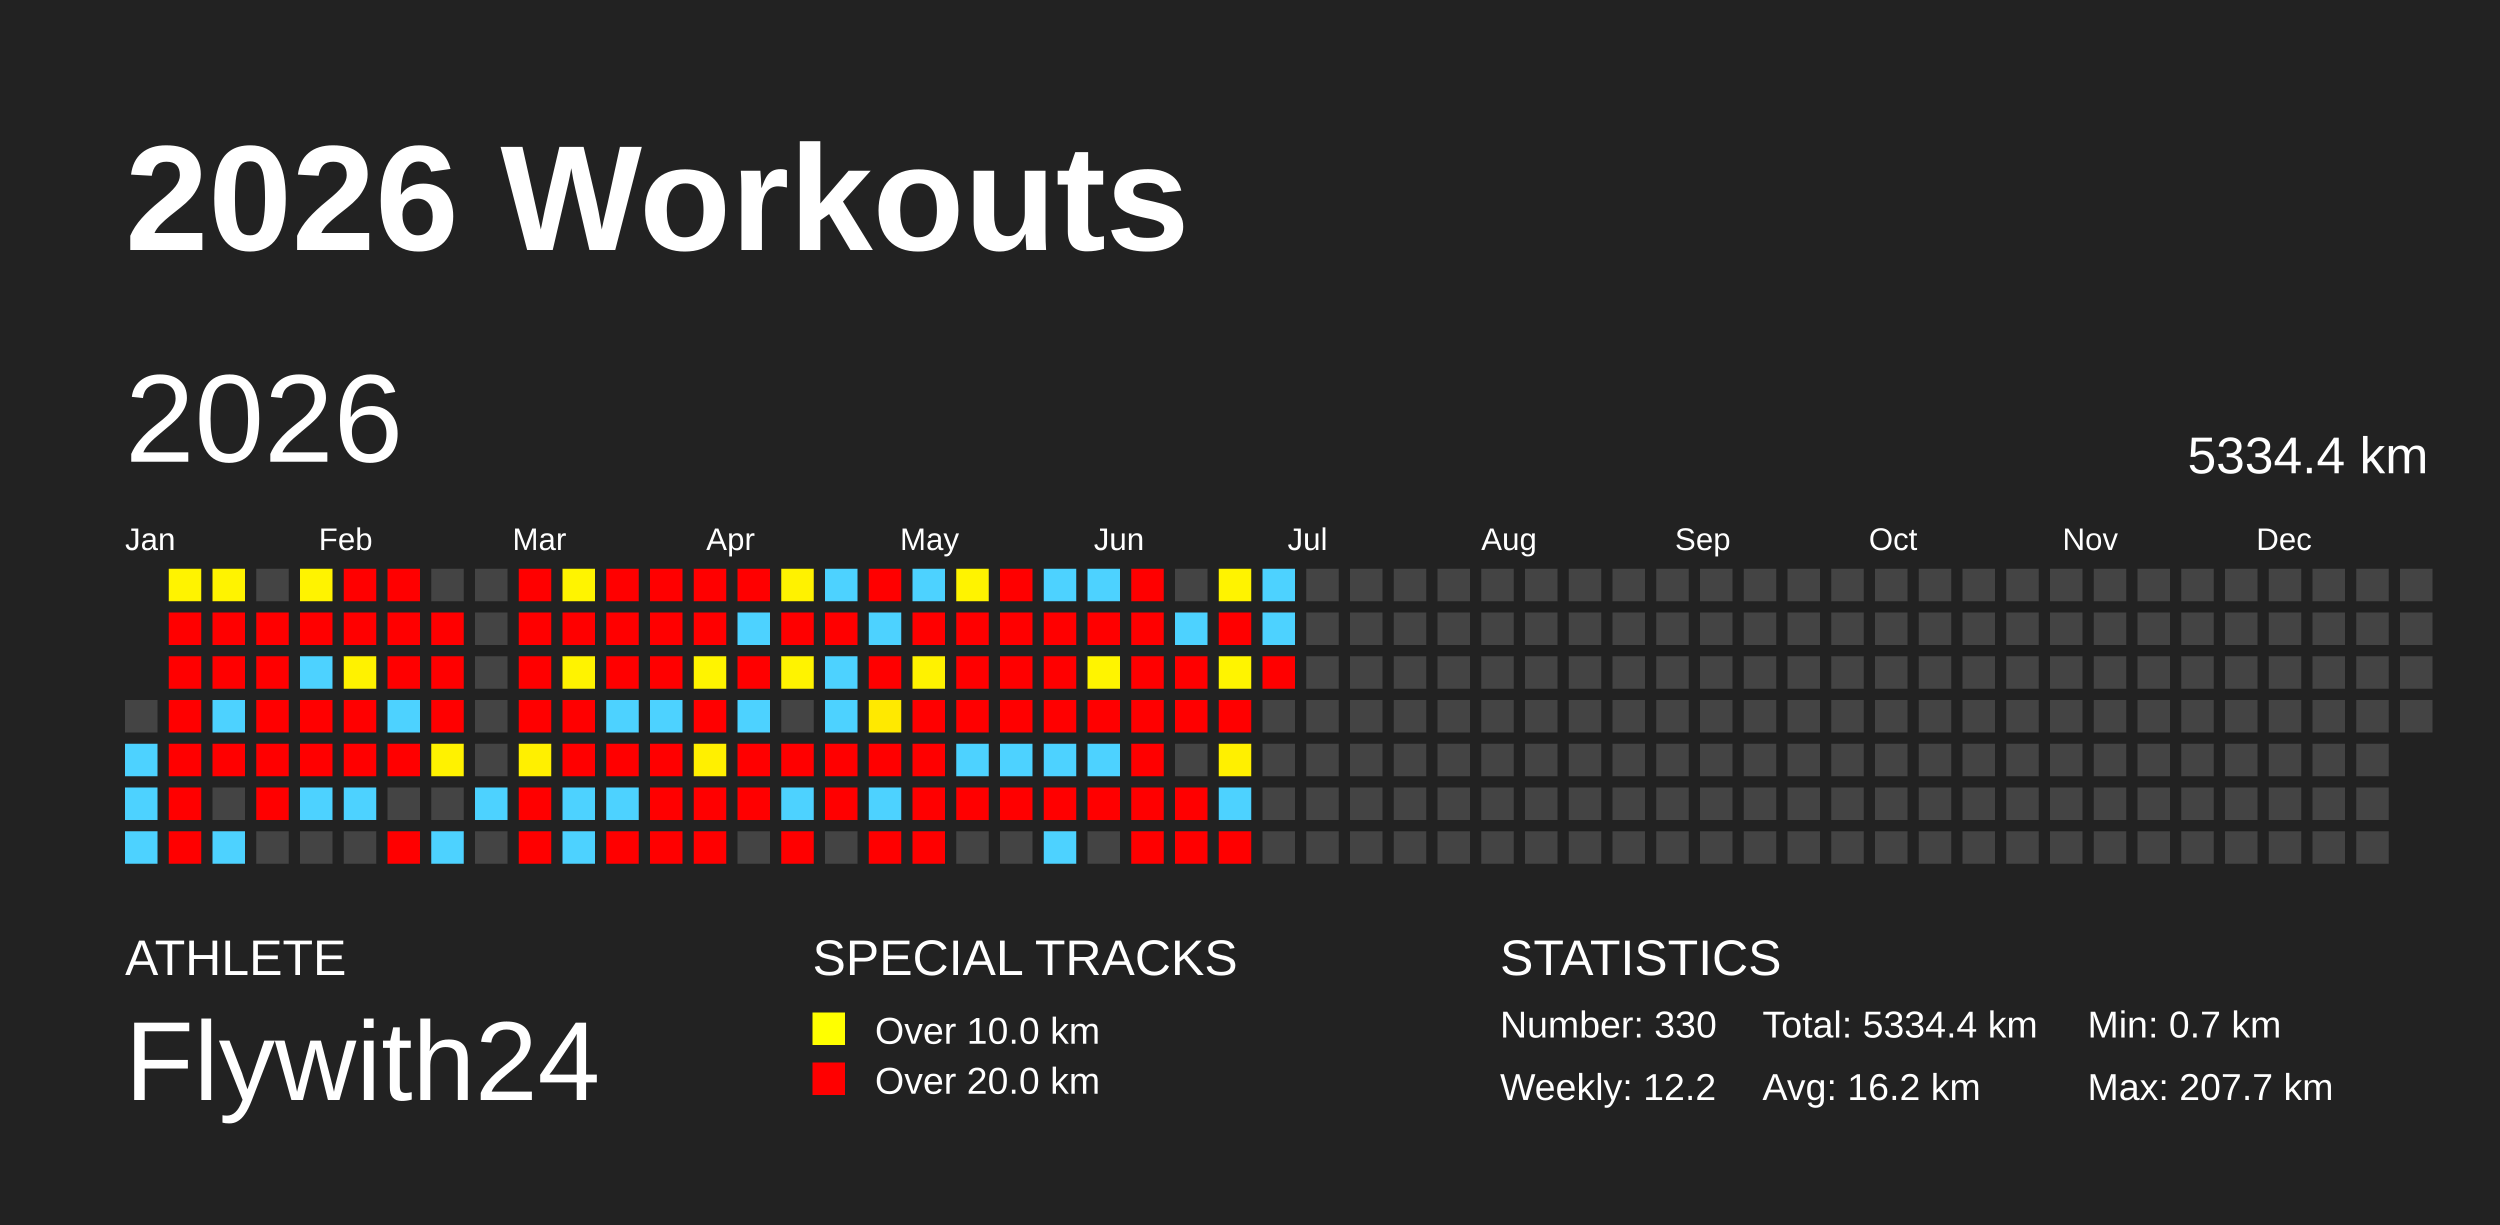
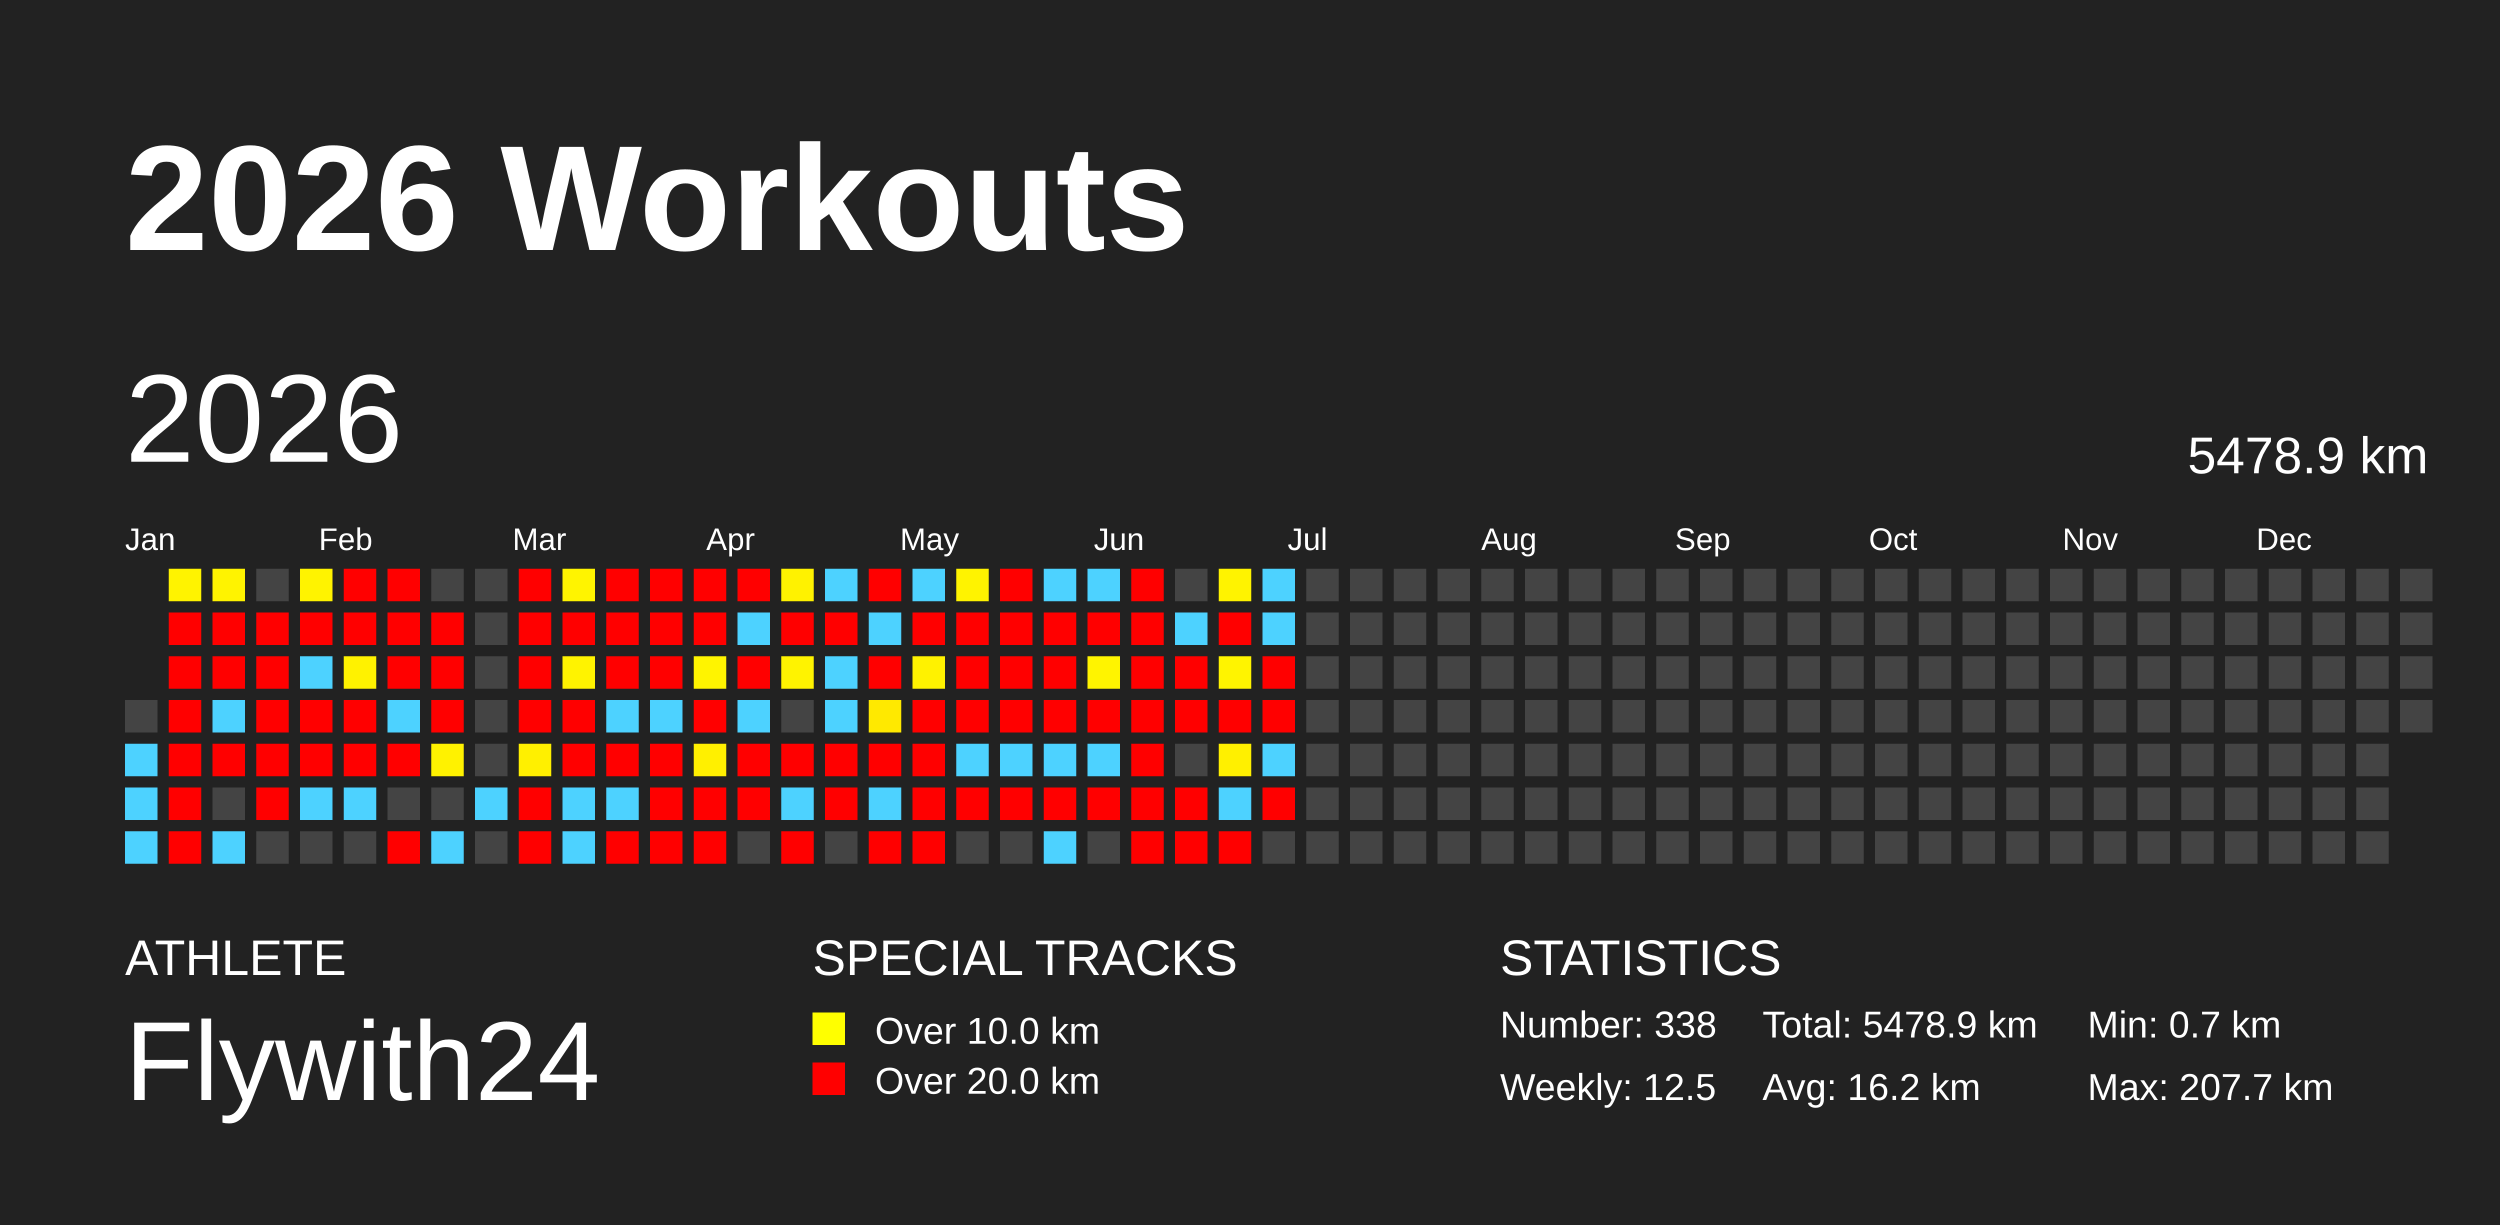
<svg xmlns="http://www.w3.org/2000/svg" baseProfile="full" height="98mm" version="1.1" viewBox="0,0,200,98" width="200mm">
  <defs />
  <rect fill="#222222" height="98" width="200" x="0" y="0" />
  <text fill="#FFFFFF" style="font-size:12px; font-family:Arial; font-weight:bold;" x="10" y="20">2026 Workouts</text>
  <text fill="#FFFFFF" style="font-size:4px; font-family:Arial" x="10" y="78">ATHLETE</text>
  <text fill="#FFFFFF" style="font-size:9px; font-family:Arial" x="10" y="88">Flywith24</text>
  <text fill="#FFFFFF" style="font-size:4px; font-family:Arial" x="65" y="78">SPECIAL TRACKS</text>
  <rect fill="yellow" height="2.6" width="2.6" x="65" y="81" />
  <text fill="#FFFFFF" style="font-size:3px; font-family:Arial" x="70" y="83.5">Over 10.0 km</text>
  <rect fill="red" height="2.6" width="2.6" x="65" y="85" />
  <text fill="#FFFFFF" style="font-size:3px; font-family:Arial" x="70" y="87.5">Over 20.0 km</text>
  <text fill="#FFFFFF" style="font-size:4px; font-family:Arial" x="120" y="78">STATISTICS</text>
-   <text fill="#FFFFFF" style="font-size:3px; font-family:Arial" x="120" y="83">Number: 330</text>
-   <text fill="#FFFFFF" style="font-size:3px; font-family:Arial" x="120" y="88">Weekly: 12.2</text>
-   <text fill="#FFFFFF" style="font-size:3px; font-family:Arial" x="141" y="83">Total: 5334.4 km</text>
+   <text fill="#FFFFFF" style="font-size:3px; font-family:Arial" x="120" y="83">Number: 338</text>
+   <text fill="#FFFFFF" style="font-size:3px; font-family:Arial" x="120" y="88">Weekly: 12.5</text>
+   <text fill="#FFFFFF" style="font-size:3px; font-family:Arial" x="141" y="83">Total: 5478.9 km</text>
  <text fill="#FFFFFF" style="font-size:3px; font-family:Arial" x="141" y="88">Avg: 16.2 km</text>
  <text fill="#FFFFFF" style="font-size:3px; font-family:Arial" x="167" y="83">Min: 0.7 km</text>
  <text fill="#FFFFFF" style="font-size:3px; font-family:Arial" x="167" y="88">Max: 207.7 km</text>
  <text dominant-baseline="hanging" fill="#FFFFFF" style="font-size:10.0px; font-family:Arial;" x="10" y="30">2026</text>
-   <text dominant-baseline="hanging" fill="#FFFFFF" style="font-size:4.125px; font-family:Arial;" x="175" y="35">5334.4 km</text>
+   <text dominant-baseline="hanging" fill="#FFFFFF" style="font-size:4.125px; font-family:Arial;" x="175" y="35">5478.9 km</text>
  <text fill="#FFFFFF" style="font-size:2.5px; font-family:Arial" x="10.0" y="44">Jan</text>
  <text fill="#FFFFFF" style="font-size:2.5px; font-family:Arial" x="25.5" y="44">Feb</text>
  <text fill="#FFFFFF" style="font-size:2.5px; font-family:Arial" x="41.0" y="44">Mar</text>
  <text fill="#FFFFFF" style="font-size:2.5px; font-family:Arial" x="56.5" y="44">Apr</text>
  <text fill="#FFFFFF" style="font-size:2.5px; font-family:Arial" x="72.0" y="44">May</text>
  <text fill="#FFFFFF" style="font-size:2.5px; font-family:Arial" x="87.5" y="44">Jun</text>
  <text fill="#FFFFFF" style="font-size:2.5px; font-family:Arial" x="103.0" y="44">Jul</text>
  <text fill="#FFFFFF" style="font-size:2.5px; font-family:Arial" x="118.5" y="44">Aug</text>
  <text fill="#FFFFFF" style="font-size:2.5px; font-family:Arial" x="134.0" y="44">Sep</text>
  <text fill="#FFFFFF" style="font-size:2.5px; font-family:Arial" x="149.5" y="44">Oct</text>
  <text fill="#FFFFFF" style="font-size:2.5px; font-family:Arial" x="165.0" y="44">Nov</text>
  <text fill="#FFFFFF" style="font-size:2.5px; font-family:Arial" x="180.5" y="44">Dec</text>
  <rect fill="#444444" height="2.6" width="2.6" x="10.0" y="56.0" />
  <rect fill="#4dd2ff" height="2.6" width="2.6" x="10.0" y="59.5" />
  <rect fill="#4dd2ff" height="2.6" width="2.6" x="10.0" y="63.0" />
  <rect fill="#4dd2ff" height="2.6" width="2.6" x="10.0" y="66.5" />
  <rect fill="#fff300" height="2.6" width="2.6" x="13.5" y="45.5" />
  <rect fill="red" height="2.6" width="2.6" x="13.5" y="49.0" />
  <rect fill="red" height="2.6" width="2.6" x="13.5" y="52.5" />
  <rect fill="red" height="2.6" width="2.6" x="13.5" y="56.0" />
  <rect fill="red" height="2.6" width="2.6" x="13.5" y="59.5" />
  <rect fill="red" height="2.6" width="2.6" x="13.5" y="63.0" />
  <rect fill="red" height="2.6" width="2.6" x="13.5" y="66.5" />
  <rect fill="#fff300" height="2.6" width="2.6" x="17.0" y="45.5" />
  <rect fill="red" height="2.6" width="2.6" x="17.0" y="49.0" />
  <rect fill="red" height="2.6" width="2.6" x="17.0" y="52.5" />
  <rect fill="#4dd2ff" height="2.6" width="2.6" x="17.0" y="56.0" />
  <rect fill="red" height="2.6" width="2.6" x="17.0" y="59.5" />
  <rect fill="#444444" height="2.6" width="2.6" x="17.0" y="63.0" />
  <rect fill="#4dd2ff" height="2.6" width="2.6" x="17.0" y="66.5" />
  <rect fill="#444444" height="2.6" width="2.6" x="20.5" y="45.5" />
  <rect fill="red" height="2.6" width="2.6" x="20.5" y="49.0" />
  <rect fill="red" height="2.6" width="2.6" x="20.5" y="52.5" />
  <rect fill="red" height="2.6" width="2.6" x="20.5" y="56.0" />
  <rect fill="red" height="2.6" width="2.6" x="20.5" y="59.5" />
  <rect fill="red" height="2.6" width="2.6" x="20.5" y="63.0" />
  <rect fill="#444444" height="2.6" width="2.6" x="20.5" y="66.5" />
  <rect fill="#fff300" height="2.6" width="2.6" x="24.0" y="45.5" />
  <rect fill="red" height="2.6" width="2.6" x="24.0" y="49.0" />
  <rect fill="#4dd2ff" height="2.6" width="2.6" x="24.0" y="52.5" />
  <rect fill="red" height="2.6" width="2.6" x="24.0" y="56.0" />
  <rect fill="red" height="2.6" width="2.6" x="24.0" y="59.5" />
  <rect fill="#4dd2ff" height="2.6" width="2.6" x="24.0" y="63.0" />
  <rect fill="#444444" height="2.6" width="2.6" x="24.0" y="66.5" />
  <rect fill="red" height="2.6" width="2.6" x="27.5" y="45.5" />
  <rect fill="red" height="2.6" width="2.6" x="27.5" y="49.0" />
  <rect fill="#fff200" height="2.6" width="2.6" x="27.5" y="52.5" />
  <rect fill="red" height="2.6" width="2.6" x="27.5" y="56.0" />
  <rect fill="red" height="2.6" width="2.6" x="27.5" y="59.5" />
  <rect fill="#4dd2ff" height="2.6" width="2.6" x="27.5" y="63.0" />
  <rect fill="#444444" height="2.6" width="2.6" x="27.5" y="66.5" />
  <rect fill="red" height="2.6" width="2.6" x="31.0" y="45.5" />
  <rect fill="red" height="2.6" width="2.6" x="31.0" y="49.0" />
  <rect fill="red" height="2.6" width="2.6" x="31.0" y="52.5" />
  <rect fill="#4dd2ff" height="2.6" width="2.6" x="31.0" y="56.0" />
  <rect fill="red" height="2.6" width="2.6" x="31.0" y="59.5" />
  <rect fill="#444444" height="2.6" width="2.6" x="31.0" y="63.0" />
  <rect fill="red" height="2.6" width="2.6" x="31.0" y="66.5" />
  <rect fill="#444444" height="2.6" width="2.6" x="34.5" y="45.5" />
  <rect fill="red" height="2.6" width="2.6" x="34.5" y="49.0" />
  <rect fill="red" height="2.6" width="2.6" x="34.5" y="52.5" />
  <rect fill="red" height="2.6" width="2.6" x="34.5" y="56.0" />
  <rect fill="#fff200" height="2.6" width="2.6" x="34.5" y="59.5" />
  <rect fill="#444444" height="2.6" width="2.6" x="34.5" y="63.0" />
  <rect fill="#4dd2ff" height="2.6" width="2.6" x="34.5" y="66.5" />
  <rect fill="#444444" height="2.6" width="2.6" x="38.0" y="45.5" />
  <rect fill="#444444" height="2.6" width="2.6" x="38.0" y="49.0" />
  <rect fill="#444444" height="2.6" width="2.6" x="38.0" y="52.5" />
  <rect fill="#444444" height="2.6" width="2.6" x="38.0" y="56.0" />
  <rect fill="#444444" height="2.6" width="2.6" x="38.0" y="59.5" />
  <rect fill="#4dd2ff" height="2.6" width="2.6" x="38.0" y="63.0" />
  <rect fill="#444444" height="2.6" width="2.6" x="38.0" y="66.5" />
  <rect fill="red" height="2.6" width="2.6" x="41.5" y="45.5" />
  <rect fill="red" height="2.6" width="2.6" x="41.5" y="49.0" />
  <rect fill="red" height="2.6" width="2.6" x="41.5" y="52.5" />
  <rect fill="red" height="2.6" width="2.6" x="41.5" y="56.0" />
  <rect fill="#fff000" height="2.6" width="2.6" x="41.5" y="59.5" />
  <rect fill="red" height="2.6" width="2.6" x="41.5" y="63.0" />
  <rect fill="red" height="2.6" width="2.6" x="41.5" y="66.5" />
  <rect fill="#fff400" height="2.6" width="2.6" x="45.0" y="45.5" />
  <rect fill="red" height="2.6" width="2.6" x="45.0" y="49.0" />
  <rect fill="#fff300" height="2.6" width="2.6" x="45.0" y="52.5" />
  <rect fill="red" height="2.6" width="2.6" x="45.0" y="56.0" />
  <rect fill="red" height="2.6" width="2.6" x="45.0" y="59.5" />
  <rect fill="#4dd2ff" height="2.6" width="2.6" x="45.0" y="63.0" />
  <rect fill="#4dd2ff" height="2.6" width="2.6" x="45.0" y="66.5" />
  <rect fill="red" height="2.6" width="2.6" x="48.5" y="45.5" />
  <rect fill="red" height="2.6" width="2.6" x="48.5" y="49.0" />
  <rect fill="red" height="2.6" width="2.6" x="48.5" y="52.5" />
  <rect fill="#4dd2ff" height="2.6" width="2.6" x="48.5" y="56.0" />
  <rect fill="red" height="2.6" width="2.6" x="48.5" y="59.5" />
  <rect fill="#4dd2ff" height="2.6" width="2.6" x="48.5" y="63.0" />
  <rect fill="red" height="2.6" width="2.6" x="48.5" y="66.5" />
  <rect fill="red" height="2.6" width="2.6" x="52.0" y="45.5" />
  <rect fill="red" height="2.6" width="2.6" x="52.0" y="49.0" />
  <rect fill="red" height="2.6" width="2.6" x="52.0" y="52.5" />
  <rect fill="#4dd2ff" height="2.6" width="2.6" x="52.0" y="56.0" />
  <rect fill="red" height="2.6" width="2.6" x="52.0" y="59.5" />
  <rect fill="red" height="2.6" width="2.6" x="52.0" y="63.0" />
  <rect fill="red" height="2.6" width="2.6" x="52.0" y="66.5" />
  <rect fill="red" height="2.6" width="2.6" x="55.5" y="45.5" />
  <rect fill="red" height="2.6" width="2.6" x="55.5" y="49.0" />
  <rect fill="#fff400" height="2.6" width="2.6" x="55.5" y="52.5" />
  <rect fill="red" height="2.6" width="2.6" x="55.5" y="56.0" />
  <rect fill="#fff000" height="2.6" width="2.6" x="55.5" y="59.5" />
  <rect fill="red" height="2.6" width="2.6" x="55.5" y="63.0" />
  <rect fill="red" height="2.6" width="2.6" x="55.5" y="66.5" />
  <rect fill="red" height="2.6" width="2.6" x="59.0" y="45.5" />
  <rect fill="#4dd2ff" height="2.6" width="2.6" x="59.0" y="49.0" />
  <rect fill="red" height="2.6" width="2.6" x="59.0" y="52.5" />
  <rect fill="#4dd2ff" height="2.6" width="2.6" x="59.0" y="56.0" />
  <rect fill="red" height="2.6" width="2.6" x="59.0" y="59.5" />
  <rect fill="red" height="2.6" width="2.6" x="59.0" y="63.0" />
  <rect fill="#444444" height="2.6" width="2.6" x="59.0" y="66.5" />
  <rect fill="#fff200" height="2.6" width="2.6" x="62.5" y="45.5" />
  <rect fill="red" height="2.6" width="2.6" x="62.5" y="49.0" />
  <rect fill="#fff300" height="2.6" width="2.6" x="62.5" y="52.5" />
  <rect fill="#444444" height="2.6" width="2.6" x="62.5" y="56.0" />
  <rect fill="red" height="2.6" width="2.6" x="62.5" y="59.5" />
  <rect fill="#4dd2ff" height="2.6" width="2.6" x="62.5" y="63.0" />
  <rect fill="red" height="2.6" width="2.6" x="62.5" y="66.5" />
  <rect fill="#4dd2ff" height="2.6" width="2.6" x="66.0" y="45.5" />
  <rect fill="red" height="2.6" width="2.6" x="66.0" y="49.0" />
  <rect fill="#4dd2ff" height="2.6" width="2.6" x="66.0" y="52.5" />
  <rect fill="#4dd2ff" height="2.6" width="2.6" x="66.0" y="56.0" />
  <rect fill="red" height="2.6" width="2.6" x="66.0" y="59.5" />
  <rect fill="red" height="2.6" width="2.6" x="66.0" y="63.0" />
  <rect fill="#444444" height="2.6" width="2.6" x="66.0" y="66.5" />
  <rect fill="red" height="2.6" width="2.6" x="69.5" y="45.5" />
  <rect fill="#4dd2ff" height="2.6" width="2.6" x="69.5" y="49.0" />
  <rect fill="red" height="2.6" width="2.6" x="69.5" y="52.5" />
  <rect fill="#ffe900" height="2.6" width="2.6" x="69.5" y="56.0" />
  <rect fill="red" height="2.6" width="2.6" x="69.5" y="59.5" />
  <rect fill="#4dd2ff" height="2.6" width="2.6" x="69.5" y="63.0" />
  <rect fill="red" height="2.6" width="2.6" x="69.5" y="66.5" />
  <rect fill="#4dd2ff" height="2.6" width="2.6" x="73.0" y="45.5" />
  <rect fill="red" height="2.6" width="2.6" x="73.0" y="49.0" />
  <rect fill="#fff200" height="2.6" width="2.6" x="73.0" y="52.5" />
  <rect fill="red" height="2.6" width="2.6" x="73.0" y="56.0" />
  <rect fill="red" height="2.6" width="2.6" x="73.0" y="59.5" />
  <rect fill="red" height="2.6" width="2.6" x="73.0" y="63.0" />
  <rect fill="red" height="2.6" width="2.6" x="73.0" y="66.5" />
  <rect fill="#fff300" height="2.6" width="2.6" x="76.5" y="45.5" />
  <rect fill="red" height="2.6" width="2.6" x="76.5" y="49.0" />
  <rect fill="red" height="2.6" width="2.6" x="76.5" y="52.5" />
  <rect fill="red" height="2.6" width="2.6" x="76.5" y="56.0" />
  <rect fill="#4dd2ff" height="2.6" width="2.6" x="76.5" y="59.5" />
  <rect fill="red" height="2.6" width="2.6" x="76.5" y="63.0" />
  <rect fill="#444444" height="2.6" width="2.6" x="76.5" y="66.5" />
  <rect fill="red" height="2.6" width="2.6" x="80.0" y="45.5" />
  <rect fill="red" height="2.6" width="2.6" x="80.0" y="49.0" />
  <rect fill="red" height="2.6" width="2.6" x="80.0" y="52.5" />
  <rect fill="red" height="2.6" width="2.6" x="80.0" y="56.0" />
  <rect fill="#4dd2ff" height="2.6" width="2.6" x="80.0" y="59.5" />
  <rect fill="red" height="2.6" width="2.6" x="80.0" y="63.0" />
  <rect fill="#444444" height="2.6" width="2.6" x="80.0" y="66.5" />
  <rect fill="#4dd2ff" height="2.6" width="2.6" x="83.5" y="45.5" />
  <rect fill="red" height="2.6" width="2.6" x="83.5" y="49.0" />
  <rect fill="red" height="2.6" width="2.6" x="83.5" y="52.5" />
  <rect fill="red" height="2.6" width="2.6" x="83.5" y="56.0" />
  <rect fill="#4dd2ff" height="2.6" width="2.6" x="83.5" y="59.5" />
  <rect fill="red" height="2.6" width="2.6" x="83.5" y="63.0" />
  <rect fill="#4dd2ff" height="2.6" width="2.6" x="83.5" y="66.5" />
  <rect fill="#4dd2ff" height="2.6" width="2.6" x="87.0" y="45.5" />
  <rect fill="red" height="2.6" width="2.6" x="87.0" y="49.0" />
  <rect fill="#fff400" height="2.6" width="2.6" x="87.0" y="52.5" />
  <rect fill="red" height="2.6" width="2.6" x="87.0" y="56.0" />
  <rect fill="#4dd2ff" height="2.6" width="2.6" x="87.0" y="59.5" />
  <rect fill="red" height="2.6" width="2.6" x="87.0" y="63.0" />
  <rect fill="#444444" height="2.6" width="2.6" x="87.0" y="66.5" />
  <rect fill="red" height="2.6" width="2.6" x="90.5" y="45.5" />
  <rect fill="red" height="2.6" width="2.6" x="90.5" y="49.0" />
  <rect fill="red" height="2.6" width="2.6" x="90.5" y="52.5" />
  <rect fill="red" height="2.6" width="2.6" x="90.5" y="56.0" />
  <rect fill="red" height="2.6" width="2.6" x="90.5" y="59.5" />
  <rect fill="red" height="2.6" width="2.6" x="90.5" y="63.0" />
  <rect fill="red" height="2.6" width="2.6" x="90.5" y="66.5" />
  <rect fill="#444444" height="2.6" width="2.6" x="94.0" y="45.5" />
  <rect fill="#4dd2ff" height="2.6" width="2.6" x="94.0" y="49.0" />
  <rect fill="red" height="2.6" width="2.6" x="94.0" y="52.5" />
  <rect fill="red" height="2.6" width="2.6" x="94.0" y="56.0" />
  <rect fill="#444444" height="2.6" width="2.6" x="94.0" y="59.5" />
  <rect fill="red" height="2.6" width="2.6" x="94.0" y="63.0" />
  <rect fill="red" height="2.6" width="2.6" x="94.0" y="66.5" />
  <rect fill="#fff300" height="2.6" width="2.6" x="97.5" y="45.5" />
  <rect fill="red" height="2.6" width="2.6" x="97.5" y="49.0" />
  <rect fill="#fff400" height="2.6" width="2.6" x="97.5" y="52.5" />
  <rect fill="red" height="2.6" width="2.6" x="97.5" y="56.0" />
  <rect fill="#fff000" height="2.6" width="2.6" x="97.5" y="59.5" />
  <rect fill="#4dd2ff" height="2.6" width="2.6" x="97.5" y="63.0" />
  <rect fill="red" height="2.6" width="2.6" x="97.5" y="66.5" />
  <rect fill="#4dd2ff" height="2.6" width="2.6" x="101.0" y="45.5" />
  <rect fill="#4dd2ff" height="2.6" width="2.6" x="101.0" y="49.0" />
  <rect fill="red" height="2.6" width="2.6" x="101.0" y="52.5" />
-   <rect fill="#444444" height="2.6" width="2.6" x="101.0" y="56.0" />
-   <rect fill="#444444" height="2.6" width="2.6" x="101.0" y="59.5" />
-   <rect fill="#444444" height="2.6" width="2.6" x="101.0" y="63.0" />
+   <rect fill="red" height="2.6" width="2.6" x="101.0" y="56.0" />
+   <rect fill="#4dd2ff" height="2.6" width="2.6" x="101.0" y="59.5" />
+   <rect fill="red" height="2.6" width="2.6" x="101.0" y="63.0" />
  <rect fill="#444444" height="2.6" width="2.6" x="101.0" y="66.5" />
  <rect fill="#444444" height="2.6" width="2.6" x="104.5" y="45.5" />
  <rect fill="#444444" height="2.6" width="2.6" x="104.5" y="49.0" />
  <rect fill="#444444" height="2.6" width="2.6" x="104.5" y="52.5" />
  <rect fill="#444444" height="2.6" width="2.6" x="104.5" y="56.0" />
  <rect fill="#444444" height="2.6" width="2.6" x="104.5" y="59.5" />
  <rect fill="#444444" height="2.6" width="2.6" x="104.5" y="63.0" />
  <rect fill="#444444" height="2.6" width="2.6" x="104.5" y="66.5" />
  <rect fill="#444444" height="2.6" width="2.6" x="108.0" y="45.5" />
  <rect fill="#444444" height="2.6" width="2.6" x="108.0" y="49.0" />
  <rect fill="#444444" height="2.6" width="2.6" x="108.0" y="52.5" />
  <rect fill="#444444" height="2.6" width="2.6" x="108.0" y="56.0" />
  <rect fill="#444444" height="2.6" width="2.6" x="108.0" y="59.5" />
  <rect fill="#444444" height="2.6" width="2.6" x="108.0" y="63.0" />
  <rect fill="#444444" height="2.6" width="2.6" x="108.0" y="66.5" />
  <rect fill="#444444" height="2.6" width="2.6" x="111.5" y="45.5" />
  <rect fill="#444444" height="2.6" width="2.6" x="111.5" y="49.0" />
  <rect fill="#444444" height="2.6" width="2.6" x="111.5" y="52.5" />
  <rect fill="#444444" height="2.6" width="2.6" x="111.5" y="56.0" />
  <rect fill="#444444" height="2.6" width="2.6" x="111.5" y="59.5" />
  <rect fill="#444444" height="2.6" width="2.6" x="111.5" y="63.0" />
  <rect fill="#444444" height="2.6" width="2.6" x="111.5" y="66.5" />
  <rect fill="#444444" height="2.6" width="2.6" x="115.0" y="45.5" />
  <rect fill="#444444" height="2.6" width="2.6" x="115.0" y="49.0" />
  <rect fill="#444444" height="2.6" width="2.6" x="115.0" y="52.5" />
  <rect fill="#444444" height="2.6" width="2.6" x="115.0" y="56.0" />
  <rect fill="#444444" height="2.6" width="2.6" x="115.0" y="59.5" />
  <rect fill="#444444" height="2.6" width="2.6" x="115.0" y="63.0" />
  <rect fill="#444444" height="2.6" width="2.6" x="115.0" y="66.5" />
  <rect fill="#444444" height="2.6" width="2.6" x="118.5" y="45.5" />
  <rect fill="#444444" height="2.6" width="2.6" x="118.5" y="49.0" />
  <rect fill="#444444" height="2.6" width="2.6" x="118.5" y="52.5" />
  <rect fill="#444444" height="2.6" width="2.6" x="118.5" y="56.0" />
  <rect fill="#444444" height="2.6" width="2.6" x="118.5" y="59.5" />
  <rect fill="#444444" height="2.6" width="2.6" x="118.5" y="63.0" />
  <rect fill="#444444" height="2.6" width="2.6" x="118.5" y="66.5" />
  <rect fill="#444444" height="2.6" width="2.6" x="122.0" y="45.5" />
  <rect fill="#444444" height="2.6" width="2.6" x="122.0" y="49.0" />
  <rect fill="#444444" height="2.6" width="2.6" x="122.0" y="52.5" />
  <rect fill="#444444" height="2.6" width="2.6" x="122.0" y="56.0" />
  <rect fill="#444444" height="2.6" width="2.6" x="122.0" y="59.5" />
  <rect fill="#444444" height="2.6" width="2.6" x="122.0" y="63.0" />
  <rect fill="#444444" height="2.6" width="2.6" x="122.0" y="66.5" />
  <rect fill="#444444" height="2.6" width="2.6" x="125.5" y="45.5" />
  <rect fill="#444444" height="2.6" width="2.6" x="125.5" y="49.0" />
  <rect fill="#444444" height="2.6" width="2.6" x="125.5" y="52.5" />
  <rect fill="#444444" height="2.6" width="2.6" x="125.5" y="56.0" />
  <rect fill="#444444" height="2.6" width="2.6" x="125.5" y="59.5" />
  <rect fill="#444444" height="2.6" width="2.6" x="125.5" y="63.0" />
  <rect fill="#444444" height="2.6" width="2.6" x="125.5" y="66.5" />
  <rect fill="#444444" height="2.6" width="2.6" x="129.0" y="45.5" />
  <rect fill="#444444" height="2.6" width="2.6" x="129.0" y="49.0" />
  <rect fill="#444444" height="2.6" width="2.6" x="129.0" y="52.5" />
  <rect fill="#444444" height="2.6" width="2.6" x="129.0" y="56.0" />
  <rect fill="#444444" height="2.6" width="2.6" x="129.0" y="59.5" />
  <rect fill="#444444" height="2.6" width="2.6" x="129.0" y="63.0" />
  <rect fill="#444444" height="2.6" width="2.6" x="129.0" y="66.5" />
  <rect fill="#444444" height="2.6" width="2.6" x="132.5" y="45.5" />
  <rect fill="#444444" height="2.6" width="2.6" x="132.5" y="49.0" />
  <rect fill="#444444" height="2.6" width="2.6" x="132.5" y="52.5" />
  <rect fill="#444444" height="2.6" width="2.6" x="132.5" y="56.0" />
  <rect fill="#444444" height="2.6" width="2.6" x="132.5" y="59.5" />
  <rect fill="#444444" height="2.6" width="2.6" x="132.5" y="63.0" />
  <rect fill="#444444" height="2.6" width="2.6" x="132.5" y="66.5" />
  <rect fill="#444444" height="2.6" width="2.6" x="136.0" y="45.5" />
  <rect fill="#444444" height="2.6" width="2.6" x="136.0" y="49.0" />
  <rect fill="#444444" height="2.6" width="2.6" x="136.0" y="52.5" />
  <rect fill="#444444" height="2.6" width="2.6" x="136.0" y="56.0" />
  <rect fill="#444444" height="2.6" width="2.6" x="136.0" y="59.5" />
  <rect fill="#444444" height="2.6" width="2.6" x="136.0" y="63.0" />
  <rect fill="#444444" height="2.6" width="2.6" x="136.0" y="66.5" />
  <rect fill="#444444" height="2.6" width="2.6" x="139.5" y="45.5" />
  <rect fill="#444444" height="2.6" width="2.6" x="139.5" y="49.0" />
  <rect fill="#444444" height="2.6" width="2.6" x="139.5" y="52.5" />
  <rect fill="#444444" height="2.6" width="2.6" x="139.5" y="56.0" />
  <rect fill="#444444" height="2.6" width="2.6" x="139.5" y="59.5" />
  <rect fill="#444444" height="2.6" width="2.6" x="139.5" y="63.0" />
  <rect fill="#444444" height="2.6" width="2.6" x="139.5" y="66.5" />
  <rect fill="#444444" height="2.6" width="2.6" x="143.0" y="45.5" />
  <rect fill="#444444" height="2.6" width="2.6" x="143.0" y="49.0" />
  <rect fill="#444444" height="2.6" width="2.6" x="143.0" y="52.5" />
  <rect fill="#444444" height="2.6" width="2.6" x="143.0" y="56.0" />
  <rect fill="#444444" height="2.6" width="2.6" x="143.0" y="59.5" />
  <rect fill="#444444" height="2.6" width="2.6" x="143.0" y="63.0" />
  <rect fill="#444444" height="2.6" width="2.6" x="143.0" y="66.5" />
  <rect fill="#444444" height="2.6" width="2.6" x="146.5" y="45.5" />
  <rect fill="#444444" height="2.6" width="2.6" x="146.5" y="49.0" />
  <rect fill="#444444" height="2.6" width="2.6" x="146.5" y="52.5" />
  <rect fill="#444444" height="2.6" width="2.6" x="146.5" y="56.0" />
  <rect fill="#444444" height="2.6" width="2.6" x="146.5" y="59.5" />
  <rect fill="#444444" height="2.6" width="2.6" x="146.5" y="63.0" />
  <rect fill="#444444" height="2.6" width="2.6" x="146.5" y="66.5" />
  <rect fill="#444444" height="2.6" width="2.6" x="150.0" y="45.5" />
  <rect fill="#444444" height="2.6" width="2.6" x="150.0" y="49.0" />
  <rect fill="#444444" height="2.6" width="2.6" x="150.0" y="52.5" />
  <rect fill="#444444" height="2.6" width="2.6" x="150.0" y="56.0" />
  <rect fill="#444444" height="2.6" width="2.6" x="150.0" y="59.5" />
  <rect fill="#444444" height="2.6" width="2.6" x="150.0" y="63.0" />
  <rect fill="#444444" height="2.6" width="2.6" x="150.0" y="66.5" />
  <rect fill="#444444" height="2.6" width="2.6" x="153.5" y="45.5" />
  <rect fill="#444444" height="2.6" width="2.6" x="153.5" y="49.0" />
  <rect fill="#444444" height="2.6" width="2.6" x="153.5" y="52.5" />
  <rect fill="#444444" height="2.6" width="2.6" x="153.5" y="56.0" />
  <rect fill="#444444" height="2.6" width="2.6" x="153.5" y="59.5" />
  <rect fill="#444444" height="2.6" width="2.6" x="153.5" y="63.0" />
  <rect fill="#444444" height="2.6" width="2.6" x="153.5" y="66.5" />
  <rect fill="#444444" height="2.6" width="2.6" x="157.0" y="45.5" />
  <rect fill="#444444" height="2.6" width="2.6" x="157.0" y="49.0" />
  <rect fill="#444444" height="2.6" width="2.6" x="157.0" y="52.5" />
  <rect fill="#444444" height="2.6" width="2.6" x="157.0" y="56.0" />
  <rect fill="#444444" height="2.6" width="2.6" x="157.0" y="59.5" />
  <rect fill="#444444" height="2.6" width="2.6" x="157.0" y="63.0" />
  <rect fill="#444444" height="2.6" width="2.6" x="157.0" y="66.5" />
  <rect fill="#444444" height="2.6" width="2.6" x="160.5" y="45.5" />
  <rect fill="#444444" height="2.6" width="2.6" x="160.5" y="49.0" />
  <rect fill="#444444" height="2.6" width="2.6" x="160.5" y="52.5" />
  <rect fill="#444444" height="2.6" width="2.6" x="160.5" y="56.0" />
  <rect fill="#444444" height="2.6" width="2.6" x="160.5" y="59.5" />
  <rect fill="#444444" height="2.6" width="2.6" x="160.5" y="63.0" />
  <rect fill="#444444" height="2.6" width="2.6" x="160.5" y="66.5" />
  <rect fill="#444444" height="2.6" width="2.6" x="164.0" y="45.5" />
  <rect fill="#444444" height="2.6" width="2.6" x="164.0" y="49.0" />
  <rect fill="#444444" height="2.6" width="2.6" x="164.0" y="52.5" />
  <rect fill="#444444" height="2.6" width="2.6" x="164.0" y="56.0" />
  <rect fill="#444444" height="2.6" width="2.6" x="164.0" y="59.5" />
  <rect fill="#444444" height="2.6" width="2.6" x="164.0" y="63.0" />
  <rect fill="#444444" height="2.6" width="2.6" x="164.0" y="66.5" />
  <rect fill="#444444" height="2.6" width="2.6" x="167.5" y="45.5" />
  <rect fill="#444444" height="2.6" width="2.6" x="167.5" y="49.0" />
  <rect fill="#444444" height="2.6" width="2.6" x="167.5" y="52.5" />
  <rect fill="#444444" height="2.6" width="2.6" x="167.5" y="56.0" />
  <rect fill="#444444" height="2.6" width="2.6" x="167.5" y="59.5" />
  <rect fill="#444444" height="2.6" width="2.6" x="167.5" y="63.0" />
  <rect fill="#444444" height="2.6" width="2.6" x="167.5" y="66.5" />
  <rect fill="#444444" height="2.6" width="2.6" x="171.0" y="45.5" />
  <rect fill="#444444" height="2.6" width="2.6" x="171.0" y="49.0" />
  <rect fill="#444444" height="2.6" width="2.6" x="171.0" y="52.5" />
  <rect fill="#444444" height="2.6" width="2.6" x="171.0" y="56.0" />
  <rect fill="#444444" height="2.6" width="2.6" x="171.0" y="59.5" />
  <rect fill="#444444" height="2.6" width="2.6" x="171.0" y="63.0" />
  <rect fill="#444444" height="2.6" width="2.6" x="171.0" y="66.5" />
  <rect fill="#444444" height="2.6" width="2.6" x="174.5" y="45.5" />
  <rect fill="#444444" height="2.6" width="2.6" x="174.5" y="49.0" />
  <rect fill="#444444" height="2.6" width="2.6" x="174.5" y="52.5" />
  <rect fill="#444444" height="2.6" width="2.6" x="174.5" y="56.0" />
  <rect fill="#444444" height="2.6" width="2.6" x="174.5" y="59.5" />
  <rect fill="#444444" height="2.6" width="2.6" x="174.5" y="63.0" />
  <rect fill="#444444" height="2.6" width="2.6" x="174.5" y="66.5" />
  <rect fill="#444444" height="2.6" width="2.6" x="178.0" y="45.5" />
  <rect fill="#444444" height="2.6" width="2.6" x="178.0" y="49.0" />
  <rect fill="#444444" height="2.6" width="2.6" x="178.0" y="52.5" />
  <rect fill="#444444" height="2.6" width="2.6" x="178.0" y="56.0" />
  <rect fill="#444444" height="2.6" width="2.6" x="178.0" y="59.5" />
  <rect fill="#444444" height="2.6" width="2.6" x="178.0" y="63.0" />
  <rect fill="#444444" height="2.6" width="2.6" x="178.0" y="66.5" />
  <rect fill="#444444" height="2.6" width="2.6" x="181.5" y="45.5" />
  <rect fill="#444444" height="2.6" width="2.6" x="181.5" y="49.0" />
  <rect fill="#444444" height="2.6" width="2.6" x="181.5" y="52.5" />
  <rect fill="#444444" height="2.6" width="2.6" x="181.5" y="56.0" />
  <rect fill="#444444" height="2.6" width="2.6" x="181.5" y="59.5" />
  <rect fill="#444444" height="2.6" width="2.6" x="181.5" y="63.0" />
  <rect fill="#444444" height="2.6" width="2.6" x="181.5" y="66.5" />
  <rect fill="#444444" height="2.6" width="2.6" x="185.0" y="45.5" />
  <rect fill="#444444" height="2.6" width="2.6" x="185.0" y="49.0" />
  <rect fill="#444444" height="2.6" width="2.6" x="185.0" y="52.5" />
  <rect fill="#444444" height="2.6" width="2.6" x="185.0" y="56.0" />
  <rect fill="#444444" height="2.6" width="2.6" x="185.0" y="59.5" />
  <rect fill="#444444" height="2.6" width="2.6" x="185.0" y="63.0" />
  <rect fill="#444444" height="2.6" width="2.6" x="185.0" y="66.5" />
  <rect fill="#444444" height="2.6" width="2.6" x="188.5" y="45.5" />
  <rect fill="#444444" height="2.6" width="2.6" x="188.5" y="49.0" />
  <rect fill="#444444" height="2.6" width="2.6" x="188.5" y="52.5" />
  <rect fill="#444444" height="2.6" width="2.6" x="188.5" y="56.0" />
  <rect fill="#444444" height="2.6" width="2.6" x="188.5" y="59.5" />
  <rect fill="#444444" height="2.6" width="2.6" x="188.5" y="63.0" />
  <rect fill="#444444" height="2.6" width="2.6" x="188.5" y="66.5" />
  <rect fill="#444444" height="2.6" width="2.6" x="192.0" y="45.5" />
  <rect fill="#444444" height="2.6" width="2.6" x="192.0" y="49.0" />
  <rect fill="#444444" height="2.6" width="2.6" x="192.0" y="52.5" />
  <rect fill="#444444" height="2.6" width="2.6" x="192.0" y="56.0" />
</svg>
